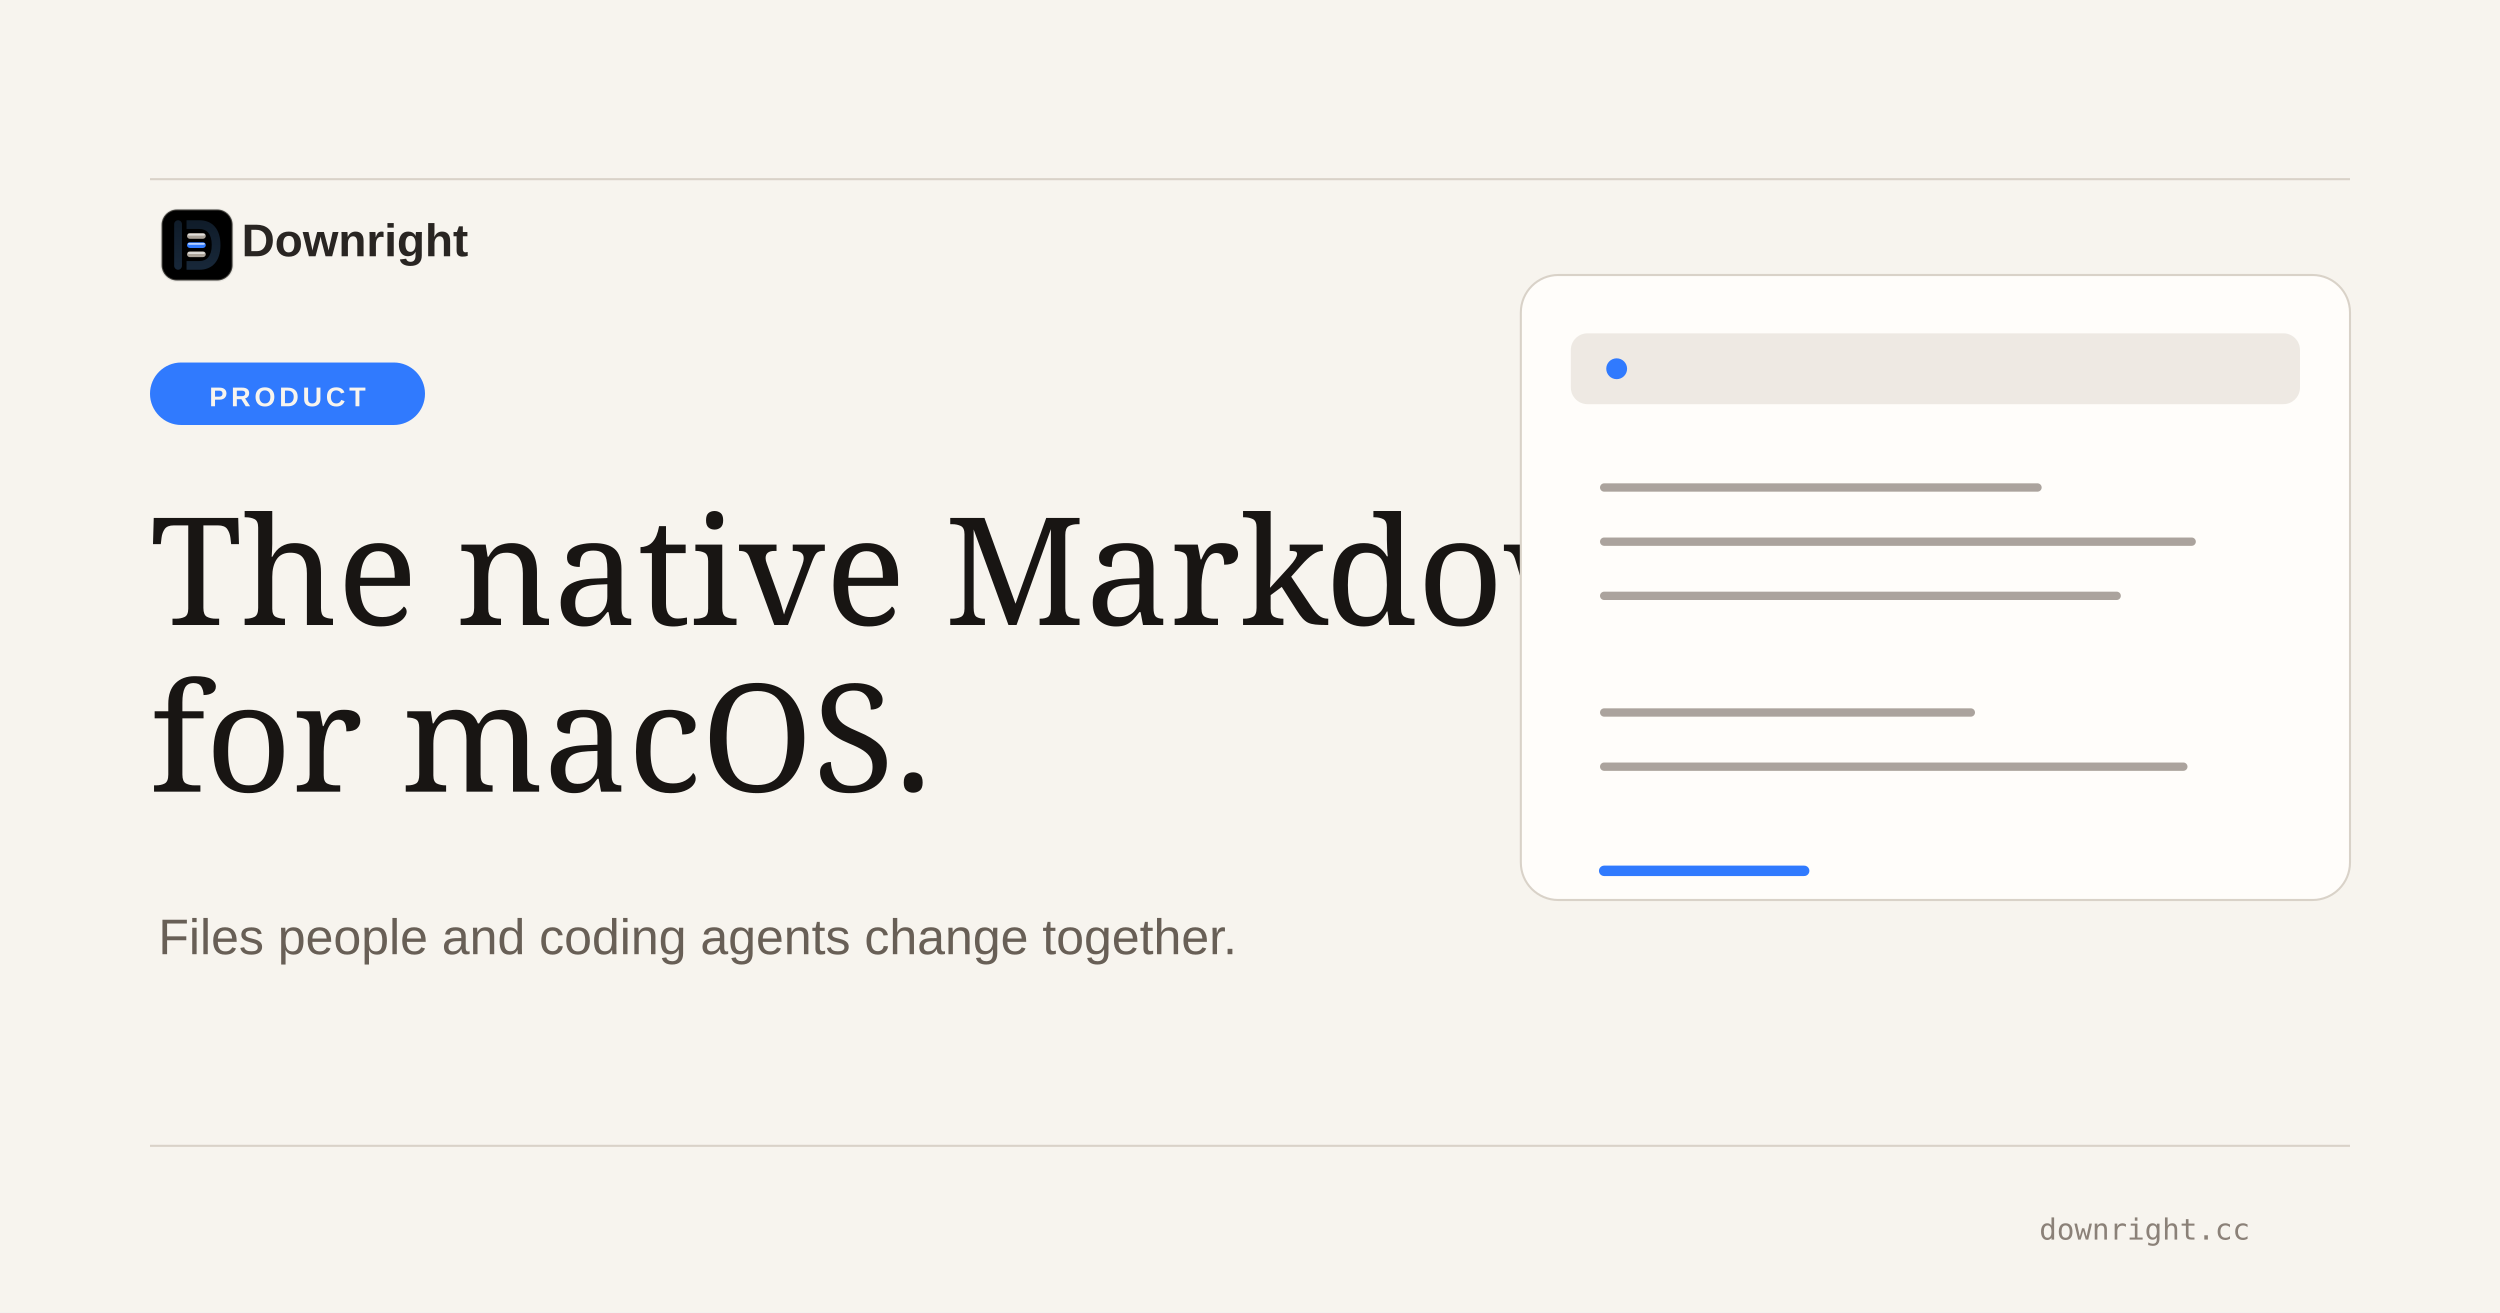
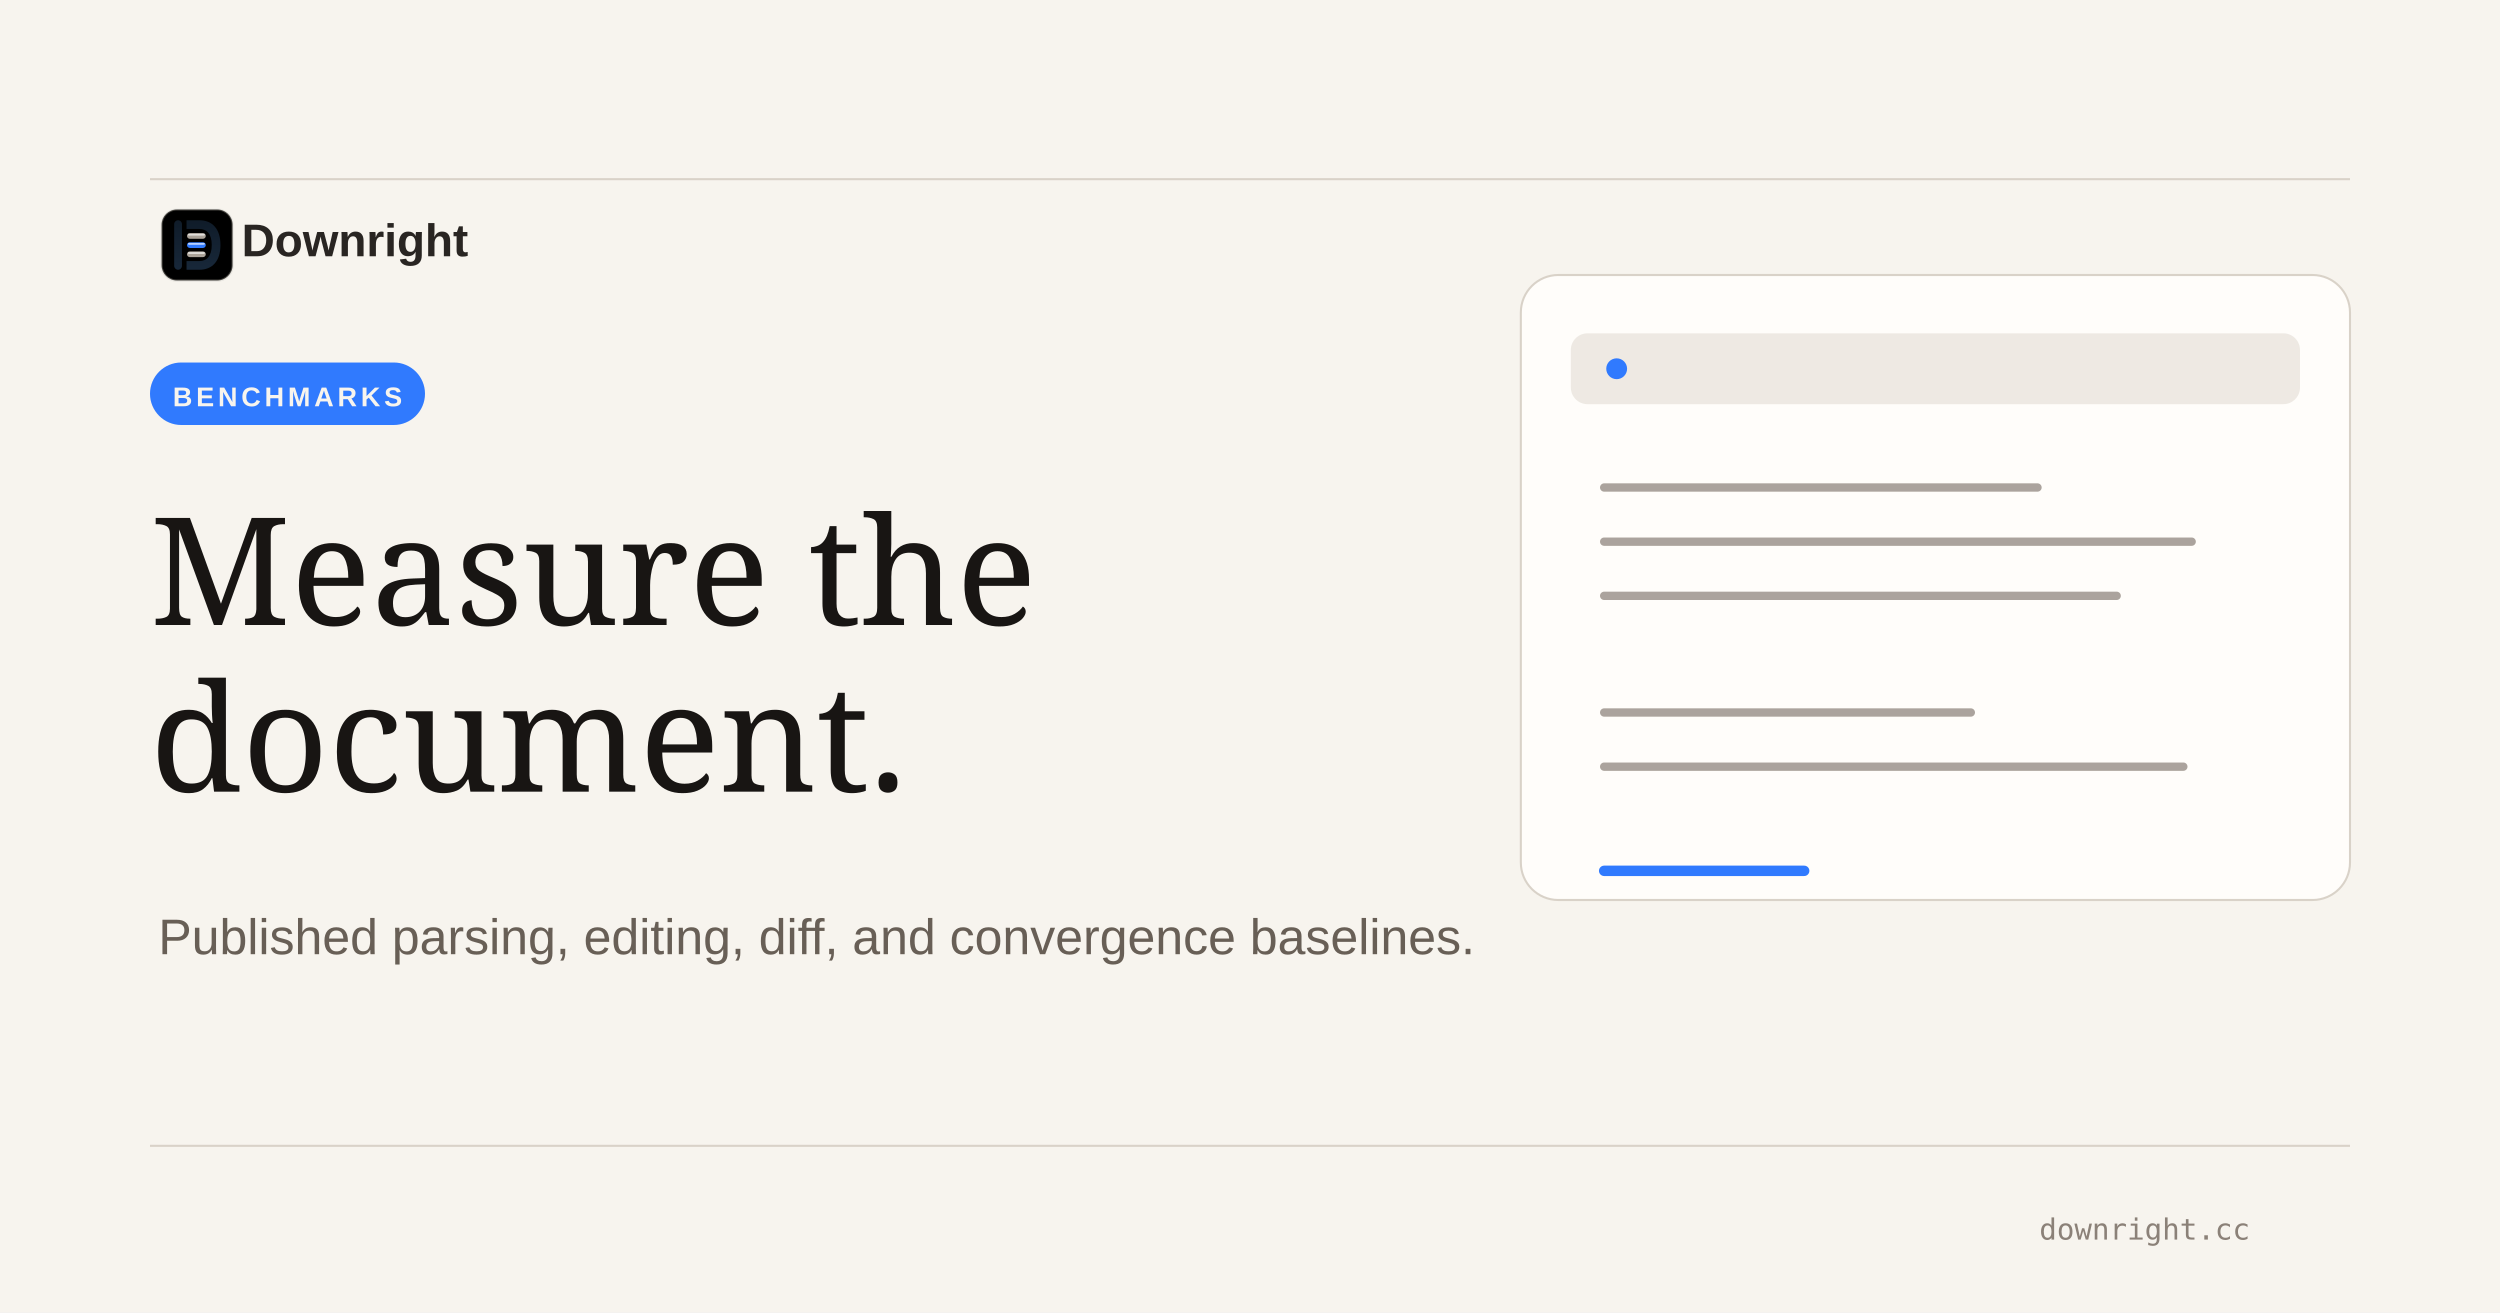
<svg xmlns="http://www.w3.org/2000/svg" width="1200" height="630" viewBox="0 0 1200 630">
  <rect width="1200" height="630" fill="#f7f4ee" />
  <path d="M72 86h1056M72 550h1056" stroke="#d9d2c8" />
  <g transform="translate(77 100) scale(1.1)">
    <defs>
      <linearGradient id="fav-tile" x1="16" y1="0" x2="16" y2="32" gradientUnits="userSpaceOnUse">
        <stop offset="0%" stop-color="#f8f5ee" />
        <stop offset="100%" stop-color="#e3ded5" />
      </linearGradient>
      <linearGradient id="fav-groove" x1="16" y1="4" x2="16" y2="28" gradientUnits="userSpaceOnUse">
        <stop offset="0%" stop-color="#0f1b28" />
        <stop offset="100%" stop-color="#18283a" />
      </linearGradient>
    </defs>
    <style>
    .fav-accent { fill: #307afe; }
    @media (prefers-color-scheme: dark) {
      .fav-accent { fill: #6ea8ff; }
    }
  </style>
    <rect width="32" height="32" rx="7.2" fill="url(#fav-tile)" />
    <rect x="0.5" y="0.5" width="31" height="31" rx="6.7" stroke="#ffffff" stroke-opacity="0.95" stroke-width="0.9" />
    <rect x="0.5" y="0.5" width="31" height="31" rx="6.7" stroke="#c4bcaf" stroke-opacity="0.35" stroke-width="0.9" />
    <rect x="6" y="5.2" width="3.4" height="21.6" rx="1.7" fill="url(#fav-groove)" />
    <path d="M11.4 5.2h5.6c5.5 0 9.2 3.6 9.2 10.8s-3.7 10.8-9.2 10.8h-5.6v-3.8h5.6c3.2 0 5.4-2.1 5.4-7s-2.2-7-5.4-7h-5.6V5.2Z" fill="url(#fav-groove)" />
    <rect x="11.6" y="10.8" width="8.2" height="2.5" rx="1.25" fill="#aba399" />
    <rect x="12" y="11.1" width="7.4" height="0.8" rx="0.4" fill="#ffffff" fill-opacity="0.65" />
    <rect class="fav-accent" x="11.6" y="14.8" width="8.2" height="2.5" rx="1.25" />
    <rect x="12" y="15.1" width="7.4" height="0.8" rx="0.4" fill="#ffffff" fill-opacity="0.65" />
    <rect x="11.6" y="18.8" width="8.2" height="2.5" rx="1.25" fill="#aba399" />
    <rect x="12" y="19.1" width="7.4" height="0.8" rx="0.4" fill="#ffffff" fill-opacity="0.65" />
  </g>
  <text x="116" y="123" fill="#292522" font-family="Arial,sans-serif" font-size="22" font-weight="700">Downright</text>
  <rect x="72" y="174" width="132" height="30" rx="15" fill="#307afe" />
-   <text x="138" y="195" fill="#f7f4ee" font-family="Arial,sans-serif" font-size="13" font-weight="700" text-anchor="middle" letter-spacing="1.8">PRODUCT</text>
-   <text x="72" y="300" fill="#181513" font-family="Georgia,serif" font-size="72">The native Markdown app</text>
-   <text x="72" y="380" fill="#181513" font-family="Georgia,serif" font-size="72">for macOS.</text>
-   <text x="76" y="458" fill="#685f56" font-family="Arial,sans-serif" font-size="24">Files people and coding agents change together.</text>
+   <text x="138" y="195" fill="#f7f4ee" font-family="Arial,sans-serif" font-size="13" font-weight="700" text-anchor="middle" letter-spacing="1.8">BENCHMARKS</text>
+   <text x="72" y="300" fill="#181513" font-family="Georgia,serif" font-size="72">Measure the</text>
+   <text x="72" y="380" fill="#181513" font-family="Georgia,serif" font-size="72">document.</text>
+   <text x="76" y="458" fill="#685f56" font-family="Arial,sans-serif" font-size="24">Published parsing, editing, diff, and convergence baselines.</text>
  <rect x="730" y="132" width="398" height="300" rx="18" fill="#fffdfa" stroke="#d9d2c8" />
  <rect x="754" y="160" width="350" height="34" rx="8" fill="#d9d2c8" opacity=".46" />
  <circle cx="776" cy="177" r="5" fill="#307afe" />
  <path d="M770 234h208M770 260h282M770 286h246M770 342h176M770 368h278" stroke="#8b8178" stroke-width="4" stroke-linecap="round" opacity=".72" />
  <path d="M770 418h96" stroke="#307afe" stroke-width="5" stroke-linecap="round" />
  <text x="1080" y="595" fill="#8b8178" font-family="monospace" font-size="14" text-anchor="end">downright.cc</text>
</svg>
